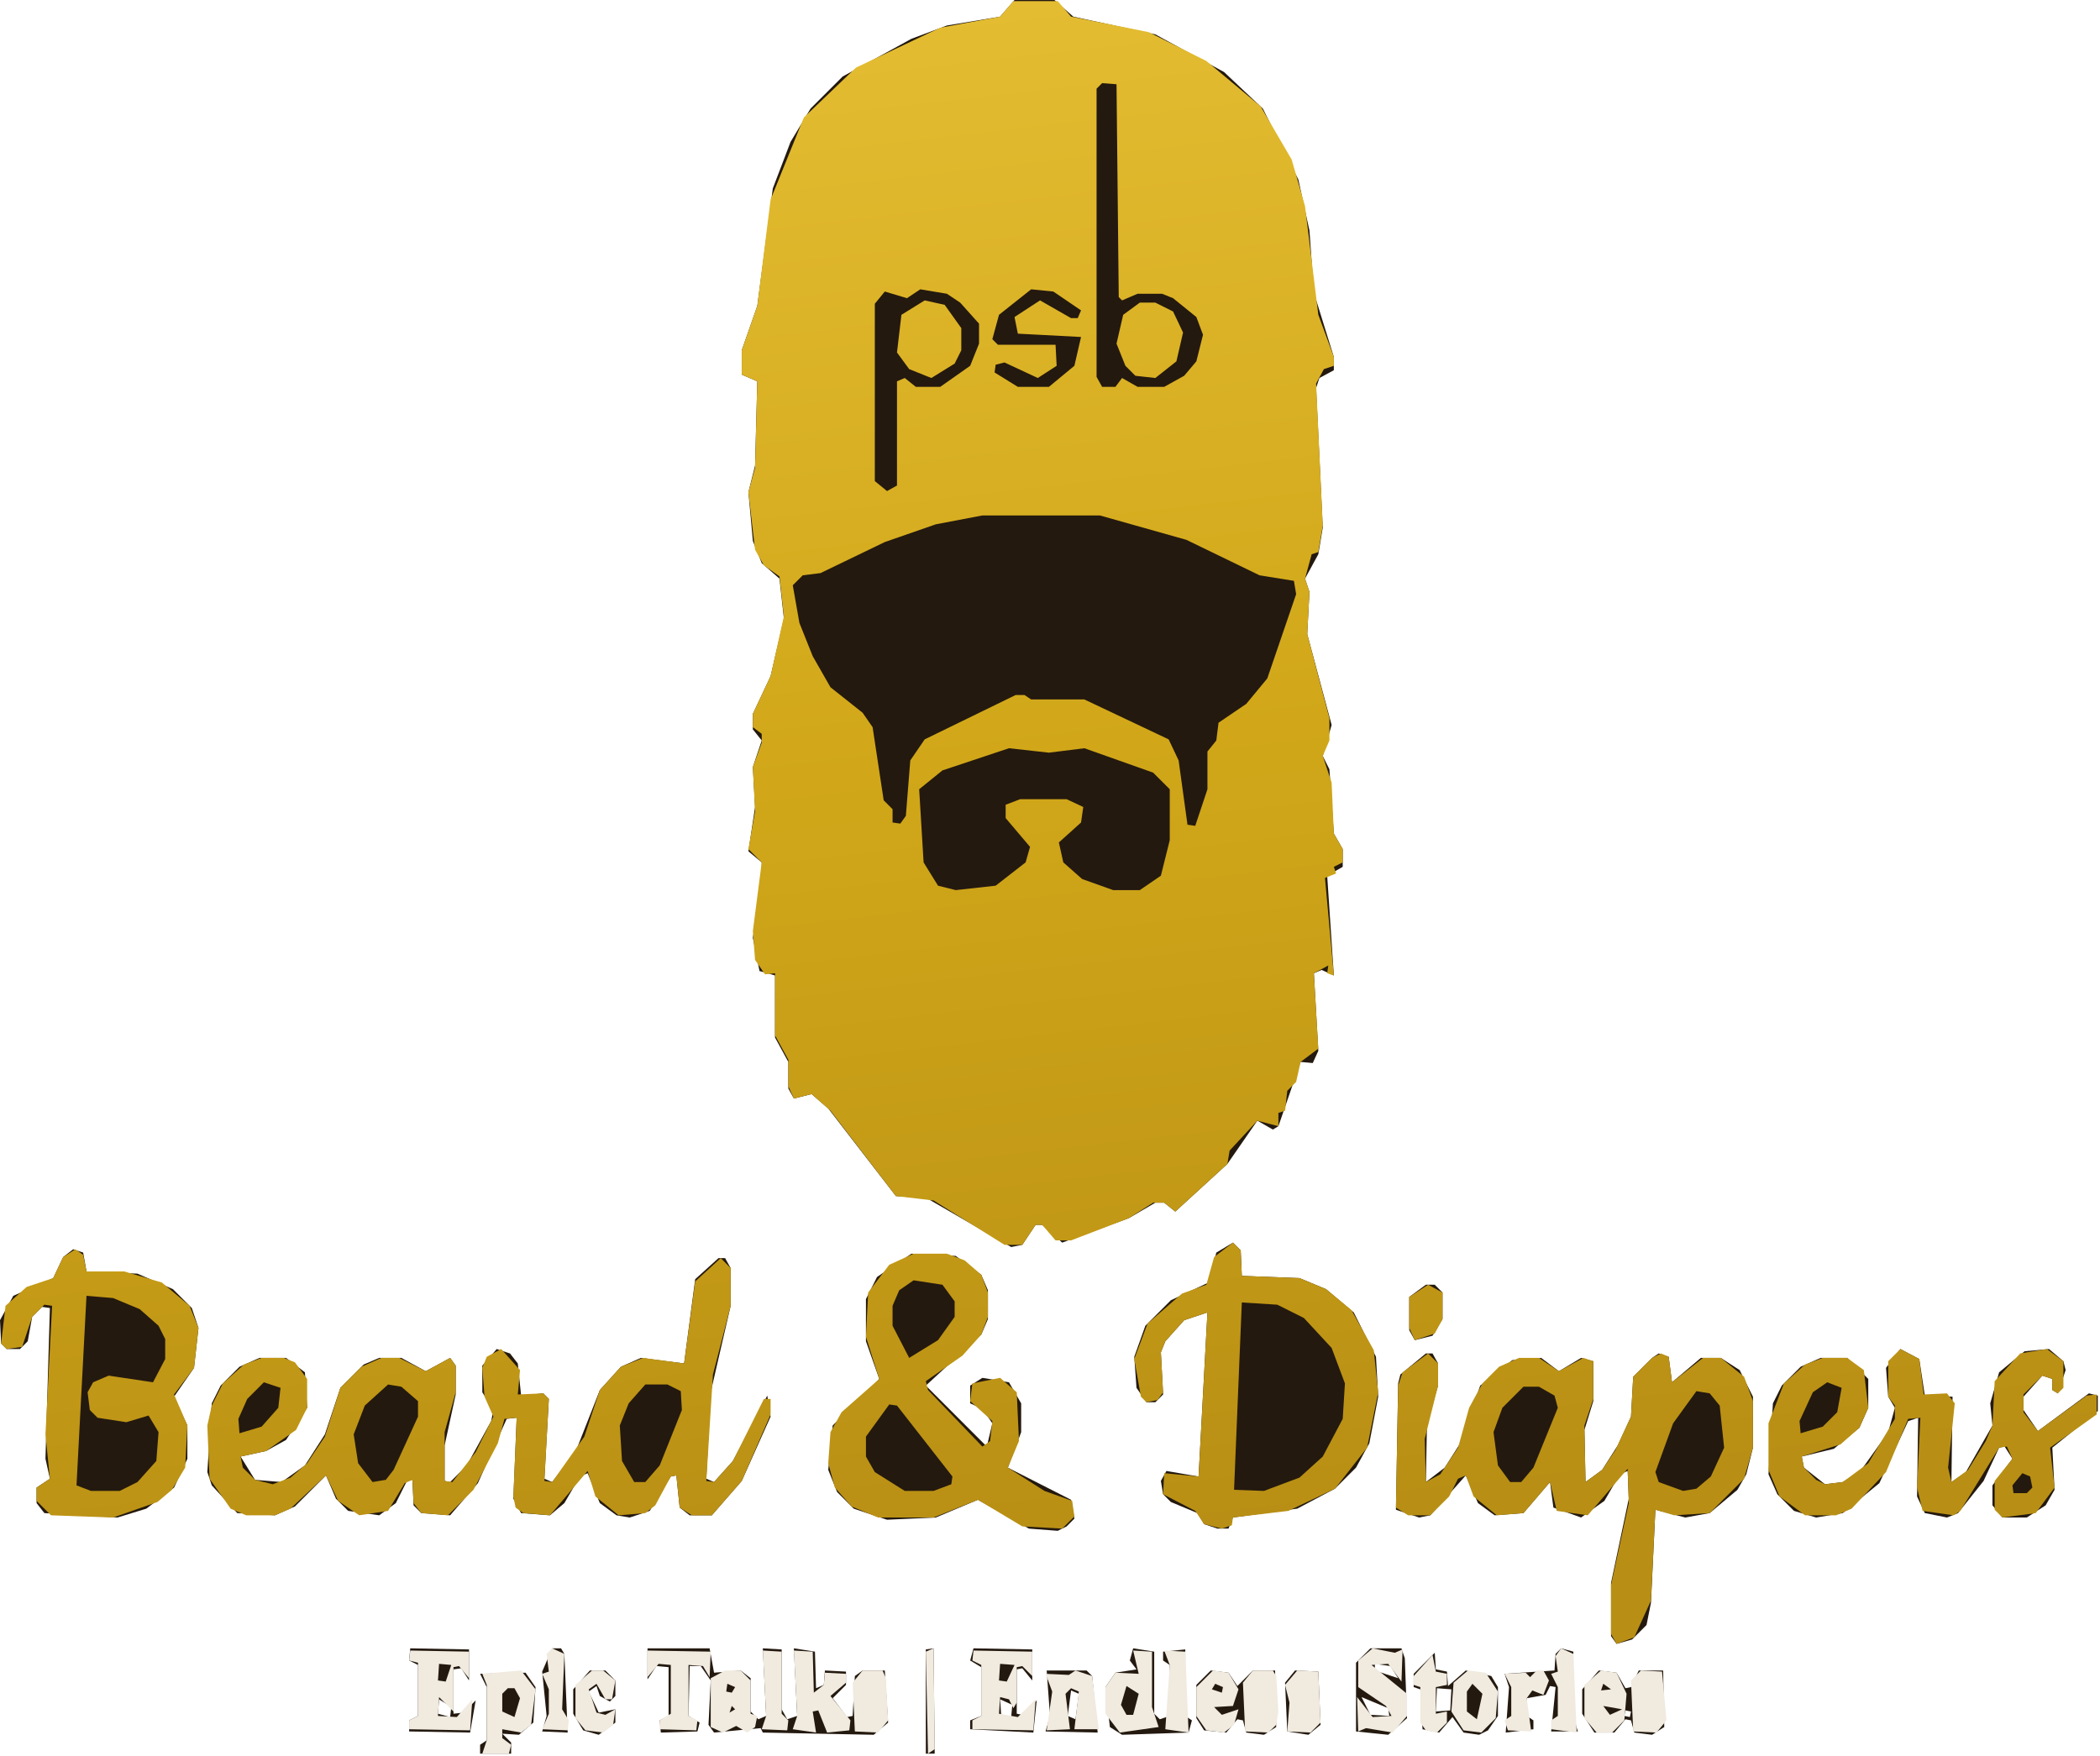
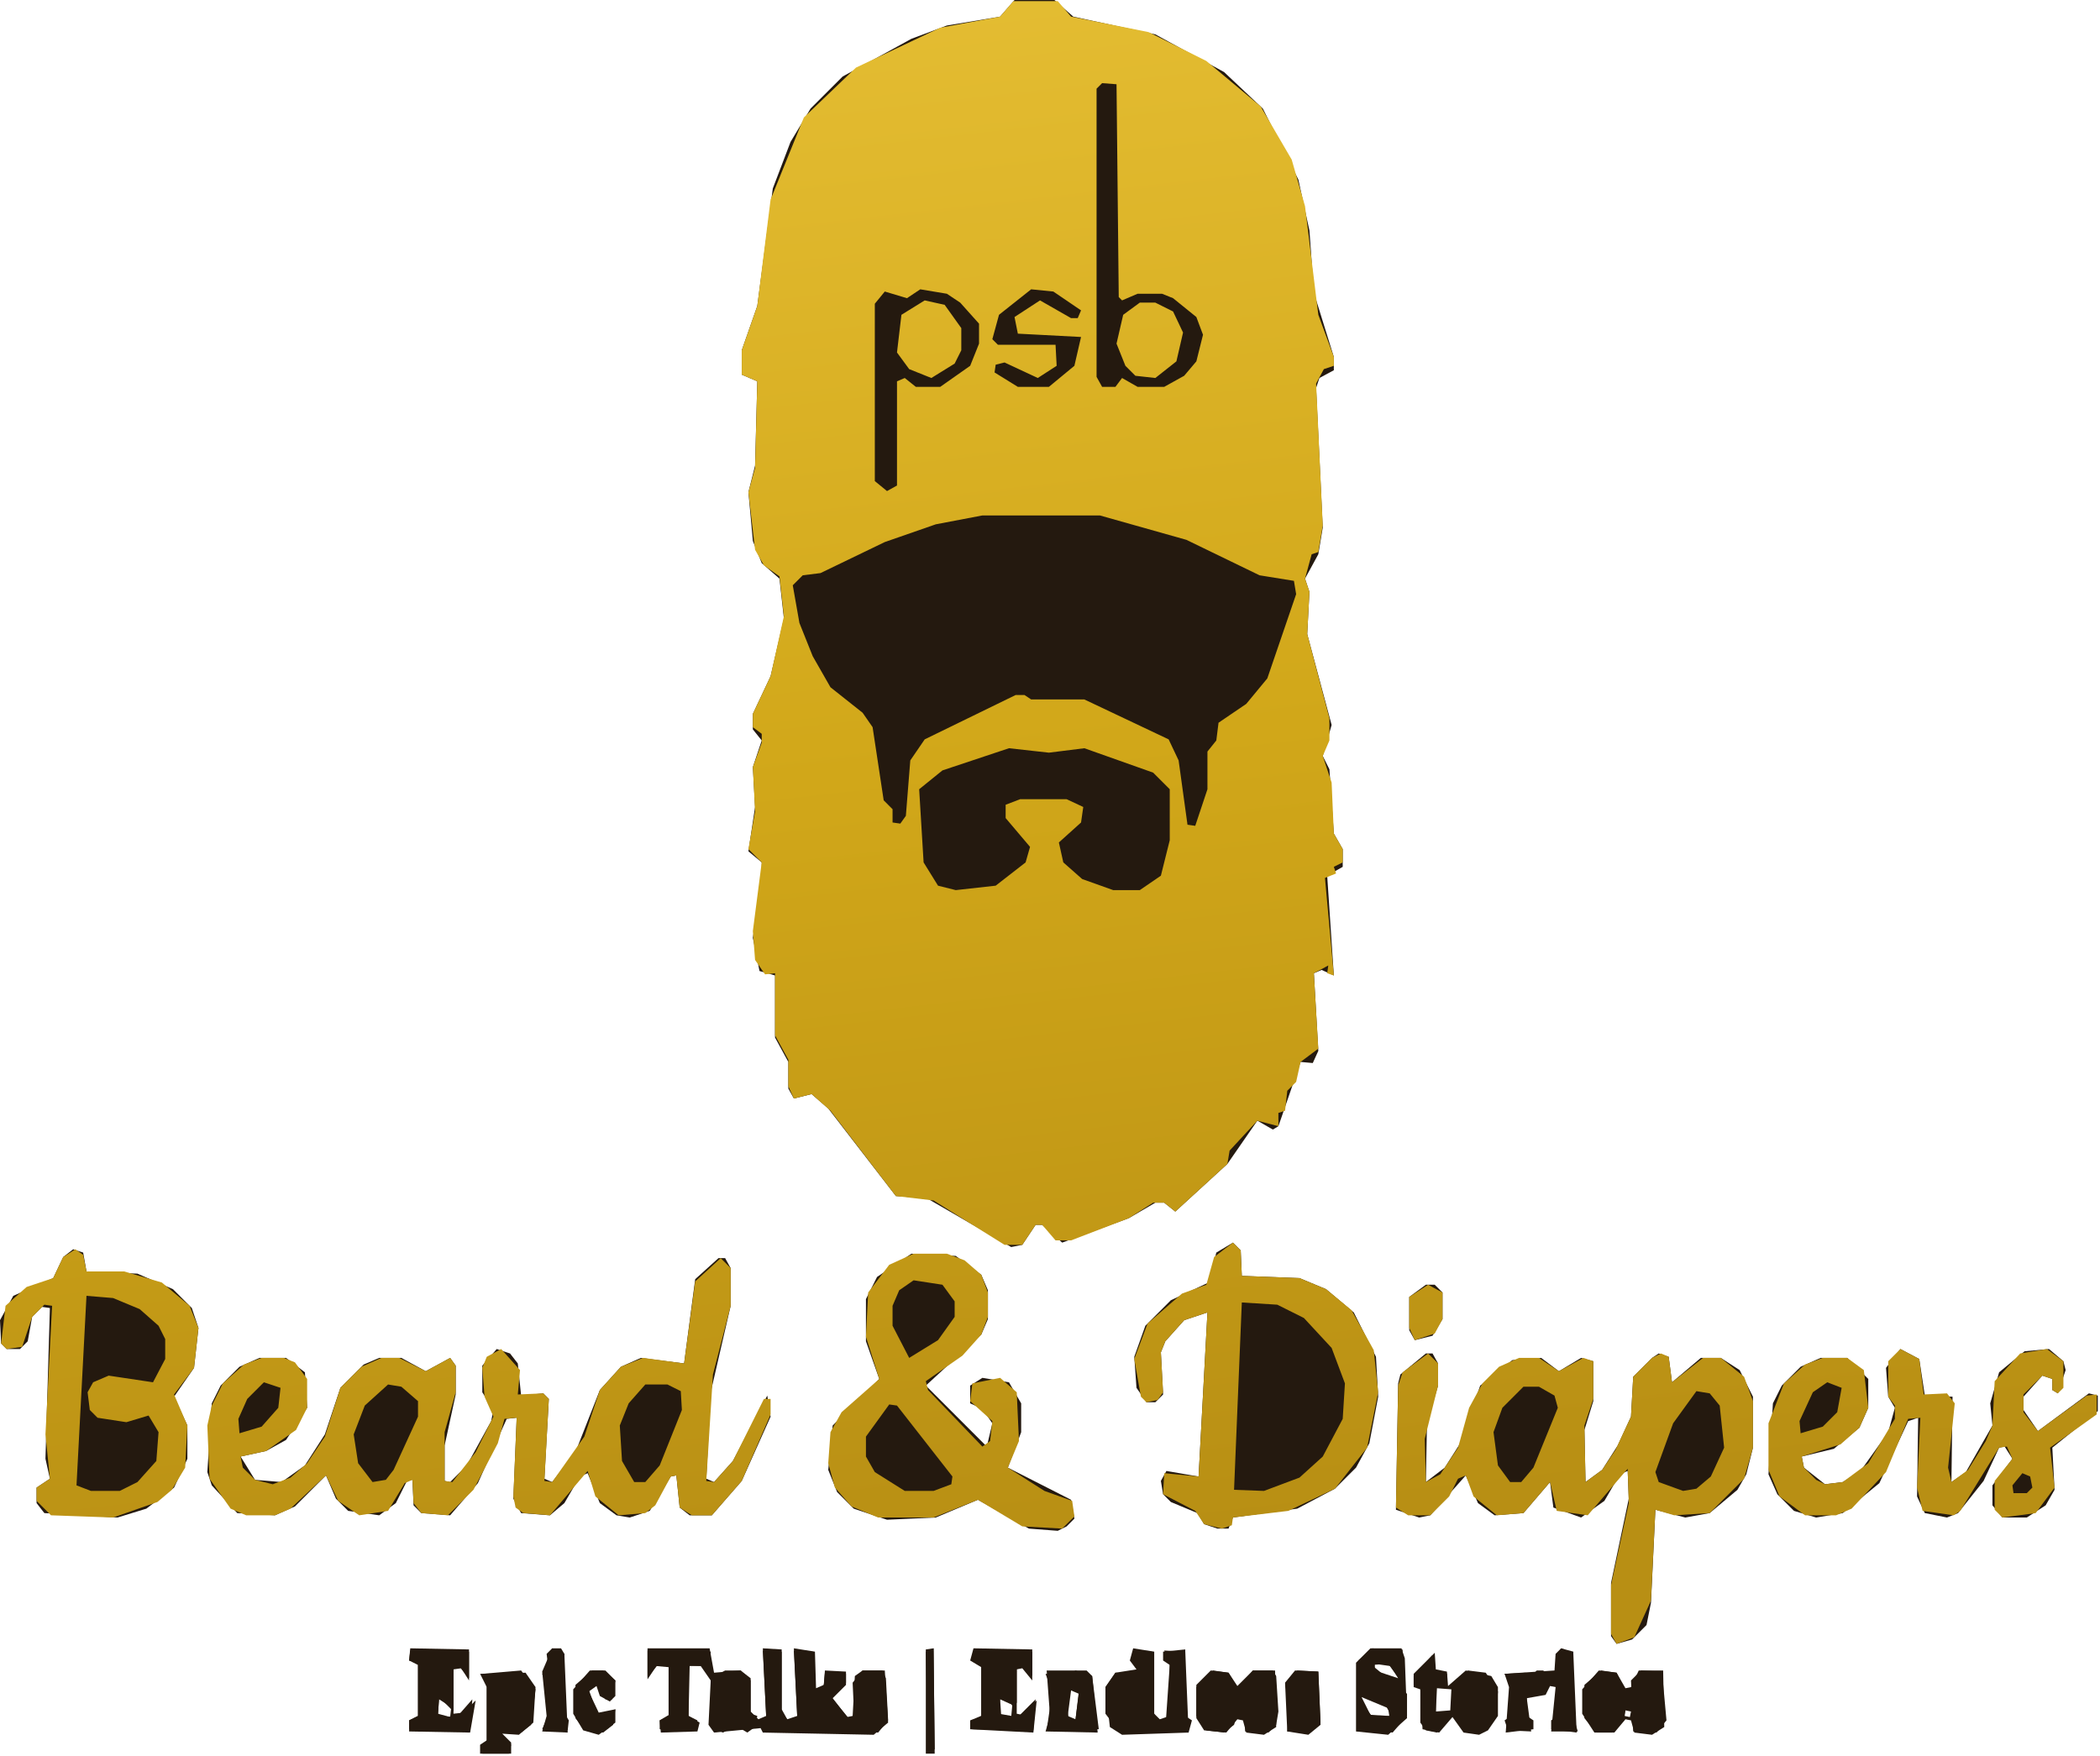
<svg xmlns="http://www.w3.org/2000/svg" viewBox="0 0 947 792" role="img" aria-labelledby="title desc">
  <defs>
    <linearGradient id="gold" x1="0" y1="0" x2="0.15" y2="1">
      <stop offset="0" stop-color="#e6bf35" />
      <stop offset="0.52" stop-color="#d1a719" />
      <stop offset="1" stop-color="#b88f14" />
    </linearGradient>
  </defs>
  <path fill="#24190f" fill-rule="evenodd" d="M475.5,0.0 L484.0,7.5 L521.0,15.5 L552.0,32.5 L569.5,49.0 L585.5,81.0 L590.5,104.0 L592.5,132.0 L601.5,161.0 L601.5,167.0 L595.0,170.5 L593.5,175.0 L596.5,238.0 L594.5,250.0 L588.5,261.0 L590.5,267.0 L589.5,286.0 L600.5,327.0 L596.5,341.0 L599.5,347.0 L601.5,376.0 L605.5,383.0 L605.5,391.0 L598.5,395.0 L601.5,440.0 L596.0,437.5 L592.5,439.0 L594.5,474.0 L592.0,479.5 L586.5,479.0 L576.5,508.0 L574.0,509.5 L567.0,505.5 L553.5,525.0 L530.0,546.5 L525.0,542.5 L521.0,542.5 L509.0,549.5 L479.0,560.5 L470.0,552.5 L467.0,552.5 L461.0,561.5 L456.0,562.5 L418.0,540.5 L404.0,539.5 L373.5,500.0 L366.0,493.5 L358.0,495.5 L355.5,491.0 L355.5,479.0 L349.5,468.0 L349.5,440.0 L342.5,438.0 L339.5,423.0 L343.5,397.0 L343.5,389.0 L337.5,384.0 L340.5,364.0 L339.5,346.0 L343.5,334.0 L339.5,329.0 L339.5,322.0 L347.5,305.0 L353.5,279.0 L351.5,261.0 L343.5,254.0 L339.5,244.0 L337.5,222.0 L340.5,210.0 L341.5,172.0 L334.5,169.0 L334.5,158.0 L341.5,138.0 L348.5,85.0 L356.5,64.0 L365.5,49.0 L380.0,34.5 L411.0,17.5 L427.0,11.5 L451.0,7.5 L457.5,0.0 Z M0.0,595.5 L6.0,584.5 L24.0,576.5 L28.5,567.0 L33.0,563.5 L37.5,565.0 L39.0,573.5 L62.0,574.5 L78.0,581.5 L86.5,590.0 L89.5,599.0 L87.5,617.0 L78.5,630.0 L84.5,643.0 L84.5,658.0 L78.5,671.0 L66.0,680.5 L53.0,684.5 L20.0,682.5 L16.5,678.0 L16.5,671.0 L22.5,667.0 L20.5,658.0 L22.5,590.0 L19.0,589.5 L14.5,594.0 L12.5,605.0 L9.0,608.5 L3.0,608.5 L0.5,606.0 Z M946.0,636.5 L925.5,653.0 L926.5,672.0 L922.5,679.0 L914.0,684.5 L903.0,684.5 L898.5,679.0 L898.5,670.0 L907.5,658.0 L904.0,652.5 L901.5,653.0 L894.5,668.0 L883.0,682.5 L878.0,684.5 L868.0,682.5 L864.5,675.0 L865.0,639.5 L860.5,641.0 L847.5,669.0 L831.0,682.5 L819.0,684.5 L809.0,681.5 L801.5,674.0 L797.5,665.0 L799.5,633.0 L803.5,625.0 L812.0,616.5 L821.0,612.5 L833.0,612.5 L842.5,622.0 L842.5,635.0 L838.5,644.0 L827.0,653.5 L812.5,657.0 L813.5,662.0 L823.0,669.5 L831.0,668.5 L839.0,663.5 L851.5,646.0 L854.5,635.0 L851.5,630.0 L850.5,617.0 L857.0,608.5 L865.5,613.0 L868.0,629.5 L880.5,630.0 L880.0,668.5 L886.5,664.0 L898.5,643.0 L897.5,633.0 L901.5,619.0 L913.0,609.5 L924.0,608.5 L930.5,614.0 L931.5,618.0 L928.0,628.5 L925.5,627.0 L925.5,622.0 L921.0,620.5 L912.5,630.0 L912.5,636.0 L919.0,645.5 L942.0,628.5 L946.0,629.5 Z M216.5,791.0 L216.5,787.0 L219.5,785.0 L219.5,761.0 L216.5,755.0 L237.0,754.5 L241.5,761.0 L240.5,777.0 L234.0,782.5 L226.5,782.0 L230.5,786.0 L230.5,791.0 Z M417.5,791.0 L417.5,744.0 L421.0,743.5 L421.5,791.0 Z M556.0,560.5 L559.5,564.0 L560.0,575.5 L586.0,576.5 L598.0,581.5 L610.5,592.0 L620.5,612.0 L621.5,630.0 L617.5,651.0 L611.5,662.0 L602.0,671.5 L585.0,680.5 L556.0,684.5 L554.0,689.5 L549.0,689.5 L543.0,687.5 L540.0,682.5 L528.0,677.5 L524.5,674.0 L523.5,668.0 L526.0,663.5 L540.5,666.0 L544.5,592.0 L534.0,595.5 L525.5,605.0 L523.5,610.0 L524.5,629.0 L521.0,632.5 L517.0,632.5 L512.5,626.0 L511.5,612.0 L516.5,598.0 L528.0,586.5 L545.0,578.5 L548.5,565.0 Z M411.0,565.5 L431.0,566.5 L442.5,575.0 L445.5,582.0 L445.5,595.0 L442.5,602.0 L417.5,625.0 L445.0,652.5 L447.5,642.0 L443.0,635.5 L437.5,633.0 L437.5,625.0 L443.0,621.5 L455.0,623.5 L460.5,633.0 L460.5,646.0 L454.5,662.0 L483.0,676.5 L484.5,685.0 L481.0,688.5 L477.0,690.5 L464.0,689.5 L441.0,676.5 L422.0,684.5 L400.0,685.5 L385.0,680.5 L377.5,673.0 L373.5,663.0 L375.5,643.0 L396.5,622.0 L390.5,605.0 L390.5,586.0 L395.5,576.0 Z M324.0,567.5 L327.0,567.5 L329.5,572.0 L329.5,589.0 L320.5,628.0 L318.5,667.0 L322.0,668.5 L330.5,659.0 L346.0,629.5 L347.5,639.0 L334.5,668.0 L321.0,683.5 L311.0,683.5 L306.5,680.0 L305.0,665.5 L302.5,666.0 L293.0,681.5 L284.0,684.5 L278.0,683.5 L270.5,678.0 L265.0,664.5 L261.5,666.0 L254.5,678.0 L248.0,683.5 L235.0,682.5 L231.5,676.0 L233.0,639.5 L228.5,640.0 L215.5,669.0 L203.0,683.5 L190.0,682.5 L186.5,679.0 L186.0,667.5 L183.5,668.0 L178.5,678.0 L171.0,683.5 L157.0,681.5 L151.5,676.0 L147.0,665.5 L133.0,679.5 L124.0,683.5 L107.0,682.5 L95.5,670.0 L93.5,664.0 L95.5,633.0 L99.5,625.0 L108.0,616.5 L117.0,612.5 L129.0,612.5 L137.5,619.0 L138.5,635.0 L129.0,649.5 L120.0,654.5 L108.5,657.0 L115.0,667.5 L127.0,668.5 L137.5,661.0 L146.5,647.0 L153.5,626.0 L164.0,615.5 L171.0,612.5 L181.0,612.5 L192.0,618.5 L203.0,612.5 L205.5,616.0 L205.5,629.0 L200.5,652.0 L200.5,668.0 L203.0,668.5 L210.5,661.0 L221.5,641.0 L222.5,636.0 L217.5,628.0 L217.5,616.0 L224.0,608.5 L230.0,610.5 L233.5,615.0 L235.0,629.5 L245.0,628.5 L247.5,631.0 L245.5,667.0 L249.0,668.5 L259.5,655.0 L270.5,627.0 L280.0,616.5 L289.0,612.5 L308.5,615.0 L313.5,577.0 Z M643.0,579.5 L647.0,579.5 L650.5,583.0 L650.5,595.0 L646.0,602.5 L638.0,604.5 L635.5,600.0 L635.5,585.0 Z M643.0,610.5 L646.0,610.5 L648.5,615.0 L648.5,625.0 L643.5,642.0 L643.0,668.5 L651.5,662.0 L658.5,651.0 L667.5,625.0 L682.0,613.5 L695.0,612.5 L703.0,618.5 L713.0,612.5 L718.5,614.0 L718.5,632.0 L714.5,645.0 L715.0,668.5 L722.5,663.0 L729.5,652.0 L735.5,639.0 L736.5,621.0 L745.0,612.5 L748.0,610.5 L752.5,612.0 L754.0,623.5 L767.0,612.5 L776.0,612.5 L784.5,618.0 L790.5,630.0 L790.5,653.0 L787.5,665.0 L783.5,672.0 L771.0,682.5 L760.0,684.5 L746.5,681.0 L744.5,723.0 L742.5,733.0 L736.0,739.5 L729.0,741.5 L726.5,738.0 L726.5,714.0 L734.5,676.0 L734.0,663.5 L730.5,665.0 L723.5,677.0 L713.0,684.5 L700.5,680.0 L699.0,668.5 L687.0,682.5 L674.0,683.5 L666.5,678.0 L661.0,665.5 L645.0,683.5 L640.0,684.5 L629.5,681.0 L630.5,624.0 L631.5,620.0 Z M185.0,743.5 L211.5,744.0 L211.5,758.0 L208.0,752.5 L204.5,753.0 L204.5,773.0 L209.0,772.5 L214.5,767.0 L212.0,781.5 L184.5,781.0 L184.5,776.0 L188.5,774.0 L188.5,751.0 L184.5,749.0 Z M249.0,743.5 L253.0,743.5 L254.5,746.0 L256.0,781.5 L244.5,781.0 L246.5,774.0 L244.5,754.0 Z M292.0,743.5 L320.0,743.5 L322.0,754.5 L334.0,753.5 L338.5,757.0 L338.5,772.0 L342.0,775.5 L345.5,774.0 L344.0,743.5 L352.5,744.0 L352.5,771.0 L355.0,775.5 L359.5,774.0 L358.0,743.5 L367.5,745.0 L368.0,761.5 L371.5,760.0 L372.0,753.5 L381.5,754.0 L381.5,760.0 L375.5,766.0 L382.0,774.5 L384.5,774.0 L385.5,756.0 L389.0,753.5 L399.0,753.5 L400.5,777.0 L394.0,782.5 L344.0,781.5 L343.0,779.5 L322.0,781.5 L319.5,778.0 L320.5,758.0 L316.0,751.5 L311.0,751.5 L310.5,774.0 L315.5,777.0 L314.5,781.0 L298.0,781.5 L297.5,776.0 L301.5,774.0 L301.5,752.0 L296.0,751.5 L292.0,757.5 Z M439.0,743.5 L465.5,744.0 L465.5,758.0 L461.0,752.5 L458.5,753.0 L458.5,773.0 L461.0,773.5 L467.5,767.0 L466.0,781.5 L437.5,780.0 L437.5,776.0 L442.5,774.0 L442.5,752.0 L437.5,749.0 Z M511.0,743.5 L520.5,745.0 L520.5,773.0 L523.0,775.5 L527.5,774.0 L527.5,751.0 L524.5,749.0 L524.5,745.0 L534.5,744.0 L534.5,774.0 L537.5,776.0 L536.0,781.5 L506.0,782.5 L500.5,779.0 L498.5,761.0 L503.0,754.5 L512.5,753.0 L509.5,749.0 Z M618.0,743.5 L632.0,743.5 L633.5,748.0 L634.5,775.0 L626.0,782.5 L611.5,781.0 L611.5,750.0 Z M704.0,743.5 L709.5,745.0 L709.5,774.0 L711.5,781.0 L699.5,781.0 L701.5,761.0 L699.0,760.5 L697.0,764.5 L688.5,766.0 L688.5,774.0 L691.5,776.0 L691.5,780.0 L679.0,781.5 L680.5,761.0 L678.5,755.0 L701.0,753.5 L701.5,746.0 Z M647.0,745.5 L647.5,753.0 L652.5,754.0 L653.0,760.5 L661.0,753.5 L672.5,756.0 L675.5,761.0 L675.5,774.0 L671.0,780.5 L667.0,782.5 L660.0,781.5 L655.0,774.5 L649.0,781.5 L641.5,780.0 L640.5,762.0 L637.5,761.0 L637.5,755.0 Z M620.0,750.5 L620.0,753.5 L630.5,757.0 L627.0,751.5 Z M266.0,753.5 L273.0,753.5 L277.5,758.0 L277.5,765.0 L275.0,767.5 L270.5,765.0 L269.0,760.5 L265.5,763.0 L270.0,772.5 L277.5,771.0 L277.5,777.0 L270.0,782.5 L263.0,780.5 L258.5,773.0 L258.5,762.0 Z M472.0,753.5 L490.0,753.5 L492.5,756.0 L495.0,781.5 L471.5,781.0 L473.5,774.0 Z M546.0,753.5 L554.0,754.5 L558.0,760.5 L565.0,753.5 L575.0,753.5 L575.5,779.0 L570.0,782.5 L562.0,781.5 L560.5,776.0 L558.0,775.5 L553.0,781.5 L543.0,780.5 L539.5,775.0 L539.5,760.0 Z M584.0,753.5 L594.5,754.0 L595.5,778.0 L590.0,782.5 L580.5,781.0 L579.5,759.0 Z M721.0,753.5 L729.0,754.5 L733.0,761.5 L735.5,761.0 L739.0,753.5 L750.0,753.5 L750.5,779.0 L745.0,782.5 L737.0,781.5 L735.5,776.0 L733.0,775.5 L728.0,781.5 L719.0,781.5 L713.5,773.0 L713.5,762.0 Z M648.0,761.5 L647.5,772.0 L654.0,771.5 L654.5,762.0 Z M483.0,762.5 L481.5,774.0 L485.0,775.5 L486.5,764.0 Z M614.0,765.5 L618.0,773.5 L626.5,774.0 L626.0,770.5 Z M198.0,766.5 L197.5,773.0 L203.0,774.5 L203.5,770.0 Z M451.0,766.5 L451.5,774.0 L456.0,774.5 L456.5,769.0 Z M733.0,771.5 L732.5,774.0 L735.0,774.5 L735.5,772.0 Z" />
  <path fill="url(#gold)" fill-rule="evenodd" d="M457.0,0.5 L477.0,0.5 L483.0,7.5 L518.0,14.5 L544.0,27.5 L568.5,48.0 L582.5,72.0 L588.5,93.0 L594.5,142.0 L601.5,161.0 L601.5,165.0 L597.0,166.5 L593.5,173.0 L596.5,237.0 L594.5,249.0 L591.5,250.0 L588.5,261.0 L590.5,267.0 L589.5,286.0 L599.5,324.0 L599.5,334.0 L596.5,341.0 L600.5,353.0 L601.5,376.0 L605.5,383.0 L605.5,389.0 L601.5,391.0 L602.5,394.0 L597.5,396.0 L601.5,440.0 L598.5,439.0 L599.0,435.5 L592.5,439.0 L594.5,473.0 L586.5,479.0 L584.5,488.0 L580.5,492.0 L579.5,501.0 L576.5,502.0 L576.5,508.0 L567.0,505.5 L554.5,519.0 L553.5,525.0 L530.0,546.5 L525.0,542.5 L520.0,542.5 L509.0,549.5 L483.0,559.5 L476.0,559.5 L470.0,552.5 L467.0,552.5 L461.0,561.5 L453.0,561.5 L421.0,541.5 L404.0,539.5 L374.5,501.0 L366.0,493.5 L358.0,495.5 L355.5,490.0 L355.5,478.0 L349.5,467.0 L349.5,439.0 L345.0,439.5 L340.5,433.0 L339.5,420.0 L343.5,389.0 L337.5,383.0 L340.5,366.0 L339.5,346.0 L343.5,335.0 L343.5,331.0 L339.5,328.0 L339.5,322.0 L347.5,305.0 L353.5,278.0 L351.5,260.0 L344.5,255.0 L340.5,248.0 L337.5,222.0 L340.5,211.0 L341.5,172.0 L334.5,169.0 L334.5,158.0 L341.5,138.0 L347.5,90.0 L362.5,53.0 L386.0,30.5 L424.0,12.5 L451.0,7.5 Z M497.0,37.5 L494.5,40.0 L494.5,170.0 L497.0,174.5 L503.0,174.5 L506.0,170.5 L513.0,174.5 L525.0,174.5 L534.0,169.5 L539.5,163.0 L542.5,151.0 L539.5,143.0 L529.0,134.5 L524.0,132.5 L513.0,132.5 L506.0,135.5 L504.5,134.0 L503.5,38.0 Z M415.0,130.5 L409.0,134.5 L399.0,131.5 L394.5,137.0 L394.5,217.0 L400.0,221.5 L404.5,219.0 L404.5,172.0 L408.0,170.5 L413.0,174.5 L424.0,174.5 L437.5,165.0 L441.5,155.0 L441.5,146.0 L433.0,136.5 L427.0,132.5 Z M465.0,130.5 L450.5,142.0 L447.5,153.0 L450.0,155.5 L476.0,155.5 L476.5,165.0 L468.0,170.5 L453.0,163.5 L449.0,164.5 L448.5,168.0 L459.0,174.5 L473.0,174.5 L484.5,165.0 L487.5,152.0 L459.0,150.5 L457.5,143.0 L469.0,135.5 L483.0,143.5 L486.0,143.5 L487.5,140.0 L475.0,131.5 Z M417.0,135.5 L426.0,137.5 L433.5,148.0 L433.5,158.0 L430.5,164.0 L420.0,170.5 L410.0,166.5 L404.5,159.0 L406.5,142.0 Z M514.0,136.5 L521.0,136.5 L529.0,140.5 L533.5,150.0 L530.5,163.0 L521.0,170.5 L512.0,169.5 L507.5,165.0 L503.5,155.0 L506.5,142.0 Z M443.0,232.5 L422.0,236.5 L399.0,244.5 L370.0,258.5 L362.0,259.5 L357.5,264.0 L360.5,281.0 L366.5,296.0 L374.5,310.0 L389.0,321.5 L393.5,328.0 L398.5,361.0 L402.5,365.0 L402.5,371.0 L406.0,371.5 L408.5,368.0 L410.5,343.0 L417.0,333.5 L458.0,313.5 L462.0,313.5 L465.0,315.5 L489.0,315.5 L527.0,333.5 L531.5,343.0 L535.5,372.0 L539.0,372.5 L544.5,356.0 L544.5,339.0 L548.5,334.0 L549.5,326.0 L562.0,317.5 L571.5,306.0 L584.5,268.0 L583.5,262.0 L568.0,259.5 L535.0,243.5 L496.0,232.5 Z M455.0,337.5 L425.0,347.5 L414.5,356.0 L416.5,389.0 L423.0,399.5 L431.0,401.5 L449.0,399.5 L462.5,389.0 L464.5,382.0 L453.5,369.0 L453.5,363.0 L460.0,360.5 L481.0,360.5 L488.5,364.0 L487.5,371.0 L477.5,380.0 L479.5,389.0 L488.0,396.5 L502.0,401.5 L514.0,401.5 L523.5,395.0 L527.5,379.0 L527.5,356.0 L520.0,348.5 L489.0,337.5 L473.0,339.5 Z M556.0,560.5 L559.5,564.0 L560.0,575.5 L586.0,576.5 L598.0,581.5 L609.5,591.0 L619.5,609.0 L621.5,628.0 L616.5,653.0 L602.0,671.5 L581.0,681.5 L556.0,684.5 L555.5,688.0 L551.0,689.5 L543.0,687.5 L539.0,681.5 L524.5,674.0 L525.0,664.5 L540.5,666.0 L544.5,592.0 L534.0,595.5 L525.5,605.0 L523.5,610.0 L524.5,628.0 L522.0,631.5 L517.0,632.5 L514.5,630.0 L511.5,613.0 L517.5,597.0 L533.0,583.5 L544.0,579.5 L547.5,567.0 Z M34.0,563.5 L37.5,566.0 L39.0,573.5 L56.0,573.5 L73.0,578.5 L85.5,589.0 L89.5,599.0 L87.5,617.0 L78.5,629.0 L84.5,643.0 L83.5,662.0 L77.5,672.0 L71.0,677.5 L51.0,684.5 L23.0,683.5 L16.5,677.0 L16.5,671.0 L22.5,667.0 L20.5,647.0 L23.5,589.0 L20.0,588.5 L14.5,594.0 L10.0,607.5 L3.0,608.5 L0.5,606.0 L2.5,589.0 L12.0,580.5 L24.0,576.5 L28.5,567.0 Z M412.0,565.5 L427.0,565.5 L435.0,568.5 L442.5,575.0 L445.5,583.0 L445.5,594.0 L442.5,602.0 L434.0,611.5 L417.5,623.0 L418.5,627.0 L443.0,652.5 L446.5,650.0 L447.5,641.0 L437.5,632.0 L438.5,624.0 L451.0,621.5 L458.5,628.0 L459.5,650.0 L454.5,662.0 L471.0,672.5 L483.5,677.0 L484.5,684.0 L479.0,689.5 L461.0,688.5 L441.0,676.5 L421.0,684.5 L396.0,684.5 L384.0,679.5 L376.5,671.0 L373.5,660.0 L374.5,646.0 L379.5,637.0 L396.5,622.0 L390.5,603.0 L391.5,583.0 L401.0,570.5 Z M325.0,567.5 L329.5,572.0 L329.5,589.0 L321.5,620.0 L318.5,668.0 L322.0,668.5 L330.5,659.0 L344.5,631.0 L347.5,631.0 L347.5,638.0 L334.5,668.0 L321.0,683.5 L312.0,683.5 L306.5,680.0 L305.0,665.5 L302.5,666.0 L295.5,679.0 L291.0,682.5 L279.0,683.5 L268.5,675.0 L265.0,663.5 L248.0,683.5 L236.0,682.5 L232.5,680.0 L231.5,675.0 L233.0,639.5 L227.5,640.0 L224.5,651.0 L213.5,672.0 L202.0,683.5 L190.0,682.5 L186.5,678.0 L186.0,667.5 L182.5,669.0 L175.0,681.5 L162.0,683.5 L152.5,677.0 L147.0,665.5 L131.0,680.5 L124.0,683.5 L111.0,683.5 L104.0,680.5 L94.5,667.0 L93.5,643.0 L95.5,634.0 L100.5,624.0 L110.0,615.5 L118.0,612.5 L128.0,612.5 L133.0,614.5 L138.5,622.0 L138.5,635.0 L133.5,645.0 L120.0,654.5 L108.5,657.0 L109.5,662.0 L115.0,667.5 L123.0,669.5 L131.0,666.5 L138.5,660.0 L146.5,648.0 L153.5,626.0 L163.0,616.5 L172.0,612.5 L180.0,612.5 L192.0,618.5 L203.0,612.5 L205.5,616.0 L205.5,628.0 L200.5,646.0 L200.5,668.0 L204.0,668.5 L214.5,655.0 L222.5,639.0 L218.5,630.0 L217.5,617.0 L219.5,612.0 L226.0,608.5 L234.5,618.0 L233.5,629.0 L245.0,628.5 L247.5,631.0 L245.5,668.0 L249.0,668.5 L263.5,648.0 L270.5,627.0 L280.0,616.5 L290.0,612.5 L308.5,615.0 L313.5,578.0 Z M412.0,577.5 L405.5,582.0 L402.5,589.0 L402.5,598.0 L410.0,612.5 L423.0,604.5 L430.5,594.0 L430.5,587.0 L425.0,579.5 Z M644.0,579.5 L650.5,583.0 L650.5,595.0 L647.0,601.5 L638.0,604.5 L635.5,599.0 L635.5,585.0 Z M39.0,584.5 L34.5,670.0 L41.0,672.5 L54.0,672.5 L62.0,668.5 L70.5,659.0 L71.5,646.0 L67.0,638.5 L57.0,641.5 L44.0,639.5 L40.5,636.0 L39.5,628.0 L42.0,623.5 L49.0,620.5 L69.0,623.5 L74.5,613.0 L74.5,604.0 L71.5,598.0 L63.0,590.5 L51.0,585.5 Z M560.0,587.5 L556.5,672.0 L570.0,672.5 L586.0,666.5 L596.5,657.0 L605.5,640.0 L606.5,624.0 L600.5,608.0 L588.0,594.5 L576.0,588.5 Z M857.0,608.5 L865.5,613.0 L867.5,629.0 L878.0,628.5 L881.5,633.0 L878.5,662.0 L880.0,668.5 L887.5,663.0 L895.5,650.0 L898.5,643.0 L899.5,623.0 L911.0,610.5 L923.0,608.5 L930.5,614.0 L930.5,626.0 L928.0,628.5 L925.5,627.0 L925.5,622.0 L921.0,620.5 L912.5,629.0 L912.5,637.0 L919.0,645.5 L941.0,629.5 L945.5,629.0 L945.5,638.0 L924.5,653.0 L926.5,671.0 L918.0,682.5 L903.0,684.5 L899.5,681.0 L899.5,668.0 L907.5,658.0 L905.0,652.5 L901.5,653.0 L884.0,681.5 L881.0,683.5 L867.0,681.5 L864.5,671.0 L866.0,639.5 L860.5,640.0 L850.5,664.0 L835.0,680.5 L828.0,683.5 L814.0,683.5 L802.5,675.0 L797.5,663.0 L797.5,642.0 L804.5,624.0 L814.0,615.5 L822.0,612.5 L833.0,612.5 L840.5,618.0 L842.5,635.0 L838.5,644.0 L830.0,651.5 L812.5,657.0 L813.5,662.0 L819.0,667.5 L823.0,669.5 L831.0,668.5 L842.5,660.0 L854.5,640.0 L854.5,634.0 L851.5,630.0 L851.5,614.0 Z M644.0,610.5 L648.5,615.0 L648.5,625.0 L642.5,649.0 L643.0,668.5 L649.5,665.0 L657.5,653.0 L662.5,635.0 L668.5,624.0 L676.0,616.5 L685.0,612.5 L694.0,612.5 L703.0,618.5 L714.0,612.5 L718.5,614.0 L718.5,631.0 L714.5,643.0 L715.0,668.5 L722.5,663.0 L728.5,654.0 L735.5,639.0 L736.5,621.0 L745.0,612.5 L749.0,610.5 L752.5,612.0 L754.0,623.5 L768.0,612.5 L776.0,612.5 L786.5,621.0 L790.5,632.0 L790.5,653.0 L786.5,667.0 L771.0,682.5 L755.0,683.5 L746.5,681.0 L744.5,722.0 L737.0,738.5 L729.0,741.5 L726.5,737.0 L726.5,715.0 L734.5,678.0 L734.0,662.5 L716.0,683.5 L702.0,681.5 L699.0,668.5 L687.0,682.5 L675.0,683.5 L664.5,675.0 L661.0,665.5 L657.5,667.0 L653.5,675.0 L645.0,683.5 L635.0,683.5 L629.5,680.0 L630.5,625.0 L632.5,619.0 Z M119.0,623.5 L111.5,631.0 L107.5,640.0 L108.0,646.5 L118.0,643.5 L125.5,635.0 L126.5,626.0 Z M824.0,623.5 L817.5,628.0 L811.5,641.0 L812.0,646.5 L822.0,643.5 L828.5,637.0 L830.5,626.0 Z M175.0,624.5 L164.5,634.0 L159.5,647.0 L161.5,660.0 L168.0,668.5 L174.0,667.5 L177.5,663.0 L188.5,639.0 L188.5,632.0 L181.0,625.5 Z M291.0,624.5 L283.5,633.0 L279.5,643.0 L280.5,659.0 L286.0,668.5 L291.0,668.5 L297.5,661.0 L307.5,636.0 L307.0,627.5 L301.0,624.5 Z M687.0,625.5 L677.5,635.0 L673.5,646.0 L675.5,661.0 L681.0,668.5 L686.0,668.5 L691.5,662.0 L702.5,635.0 L701.0,629.5 L694.0,625.5 Z M765.0,627.5 L754.5,642.0 L746.5,664.0 L748.0,668.5 L759.0,672.5 L765.0,671.5 L771.5,666.0 L777.5,653.0 L775.5,634.0 L771.0,628.5 Z M401.0,633.5 L390.5,648.0 L390.5,657.0 L394.5,664.0 L408.0,672.5 L421.0,672.5 L429.0,669.5 L429.5,666.0 L404.5,634.0 Z M912.0,664.5 L907.5,670.0 L908.0,673.5 L914.0,673.5 L916.5,671.0 L915.5,666.0 Z" />
-   <path fill="#f0eadf" fill-rule="evenodd" d="M217.5,791.0 L219.5,785.0 L219.5,760.0 L217.5,755.0 L235.0,753.5 L241.5,762.0 L239.5,778.0 L235.0,781.5 L226.5,780.0 L226.5,784.0 L230.5,787.0 L229.5,791.0 Z M418.5,791.0 L417.5,745.0 L421.0,743.5 L421.5,789.0 Z M249.0,743.5 L254.5,746.0 L253.5,771.0 L256.5,776.0 L256.0,780.5 L244.5,780.0 L247.5,773.0 L247.5,762.0 L244.5,755.0 L247.5,754.0 L246.5,746.0 Z M619.0,743.5 L629.0,745.5 L632.5,744.0 L632.0,758.5 L626.0,750.5 L618.5,751.0 L634.5,764.0 L634.5,774.0 L628.0,781.5 L616.0,779.5 L612.5,781.0 L612.0,765.5 L619.0,774.5 L627.5,774.0 L625.0,769.5 L612.5,761.0 L612.5,749.0 Z M704.0,743.5 L709.5,746.0 L711.0,781.5 L699.5,780.0 L699.5,776.0 L702.5,774.0 L702.5,761.0 L699.5,755.0 L702.5,754.0 L701.5,747.0 Z M185.0,744.5 L211.5,745.0 L211.5,757.0 L207.0,751.5 L204.5,752.0 L204.5,772.0 L198.0,765.5 L197.5,774.0 L206.0,774.5 L213.0,766.5 L212.0,780.5 L184.5,780.0 L184.5,776.0 L188.5,774.0 L188.5,750.0 L184.5,749.0 Z M292.0,744.5 L320.5,745.0 L320.0,756.5 L317.0,751.5 L310.5,751.0 L310.5,774.0 L314.5,776.0 L314.0,780.5 L297.5,780.0 L297.5,776.0 L302.5,773.0 L302.5,751.0 L297.0,750.5 L292.0,756.5 Z M344.0,744.5 L352.5,745.0 L352.5,773.0 L355.5,776.0 L355.0,780.5 L343.5,780.0 L345.5,774.0 Z M358.0,744.5 L366.5,745.0 L367.0,763.5 L371.5,760.0 L372.0,754.5 L381.5,755.0 L381.5,759.0 L374.5,765.0 L383.5,776.0 L383.0,780.5 L373.0,781.5 L369.0,771.5 L366.5,772.0 L368.0,781.5 L357.5,780.0 L359.5,774.0 Z M439.0,744.5 L465.5,745.0 L465.5,756.0 L461.0,751.5 L458.5,752.0 L458.5,768.0 L457.0,770.5 L455.0,766.5 L451.0,765.5 L450.5,773.0 L459.0,774.5 L467.0,766.5 L466.0,780.5 L438.5,780.0 L438.5,776.0 L442.5,774.0 L442.5,751.0 L438.5,749.0 Z M511.0,744.5 L519.5,745.0 L519.5,770.0 L522.5,779.0 L505.0,781.5 L498.5,773.0 L498.5,761.0 L503.0,754.5 L513.5,755.0 Z M525.0,744.5 L534.5,745.0 L536.0,781.5 L525.5,780.0 L527.5,751.0 Z M646.0,746.5 L647.5,754.0 L652.5,755.0 L652.5,760.0 L647.5,761.0 L647.5,773.0 L652.5,772.0 L652.5,777.0 L648.0,781.5 L643.0,780.5 L640.5,777.0 L640.5,761.0 L637.5,760.0 L637.5,756.0 Z M198.0,750.5 L197.5,758.0 L201.0,758.5 L203.5,751.0 Z M451.0,750.5 L450.5,758.0 L454.0,758.5 L457.5,751.0 Z M267.0,753.5 L272.0,753.5 L277.5,758.0 L276.0,766.5 L273.0,766.5 L269.0,759.5 L265.5,762.0 L269.0,772.5 L273.0,773.5 L277.5,771.0 L276.5,778.0 L272.0,781.5 L264.0,780.5 L259.5,775.0 L259.5,760.0 Z M327.0,753.5 L334.0,753.5 L338.5,758.0 L338.5,773.0 L341.5,774.0 L340.5,779.0 L337.0,781.5 L332.0,778.5 L326.0,781.5 L320.5,779.0 L320.5,757.0 Z M389.0,753.5 L398.0,753.5 L399.5,757.0 L400.5,776.0 L396.0,781.5 L385.5,781.0 L384.5,759.0 Z M485.0,753.5 L492.5,756.0 L495.5,780.0 L484.5,780.0 L486.5,763.0 L483.0,761.5 L480.5,764.0 L482.5,780.0 L472.0,780.5 L474.5,763.0 L471.5,755.0 L482.0,755.5 Z M547.0,753.5 L554.0,754.5 L558.5,762.0 L556.0,769.5 L547.5,770.0 L551.0,773.5 L558.5,771.0 L556.5,778.0 L552.0,781.5 L544.0,780.5 L539.5,774.0 L539.5,761.0 Z M565.0,753.5 L574.0,753.5 L575.5,756.0 L576.5,772.0 L575.5,778.0 L572.0,781.5 L561.5,781.0 L560.5,759.0 Z M585.0,753.5 L594.5,754.0 L595.5,777.0 L591.0,781.5 L580.5,781.0 L581.5,768.0 L579.5,760.0 Z M662.0,753.5 L670.0,754.5 L675.5,763.0 L674.5,775.0 L668.0,781.5 L660.0,780.5 L654.5,772.0 L655.5,759.0 Z M693.0,753.5 L696.0,753.5 L698.5,758.0 L696.0,764.5 L691.0,762.5 L688.5,766.0 L690.5,781.0 L680.0,780.5 L678.5,776.0 L681.5,774.0 L681.5,761.0 L678.5,755.0 L688.0,754.5 L690.0,756.5 Z M722.0,753.5 L729.0,754.5 L733.5,764.0 L732.5,776.0 L727.0,781.5 L720.0,781.5 L714.5,775.0 L714.5,760.0 Z M740.0,753.5 L749.5,754.0 L751.5,776.0 L747.0,781.5 L736.5,781.0 L735.5,758.0 Z M328.0,759.5 L327.5,763.0 L330.0,763.5 L331.5,761.0 Z M548.0,759.5 L546.5,762.0 L551.0,763.5 L551.5,761.0 Z M664.0,759.5 L661.5,763.0 L661.5,772.0 L666.0,775.5 L668.5,764.0 Z M723.0,759.5 L722.0,762.5 L726.5,762.0 Z M508.0,760.5 L505.5,769.0 L508.0,773.5 L511.0,773.5 L513.5,764.0 Z M229.0,761.5 L226.5,764.0 L226.5,772.0 L232.0,774.5 L234.5,766.0 L232.0,761.5 Z M330.0,769.5 L329.0,772.5 L331.5,771.0 Z M723.0,769.5 L726.0,773.5 L731.5,771.0 Z" />
+   <path fill="#24190f" fill-rule="evenodd" d="M217.5,791.0 L219.5,785.0 L219.5,760.0 L217.5,755.0 L235.0,753.5 L241.5,762.0 L239.5,778.0 L235.0,781.5 L226.5,780.0 L226.5,784.0 L230.5,787.0 L229.5,791.0 Z M418.5,791.0 L417.5,745.0 L421.0,743.5 L421.5,789.0 Z M249.0,743.5 L254.5,746.0 L253.5,771.0 L256.5,776.0 L256.0,780.5 L244.5,780.0 L247.5,773.0 L247.5,762.0 L244.5,755.0 L247.5,754.0 L246.5,746.0 Z M619.0,743.5 L629.0,745.5 L632.5,744.0 L632.0,758.5 L626.0,750.5 L618.5,751.0 L634.5,764.0 L634.5,774.0 L628.0,781.5 L616.0,779.5 L612.5,781.0 L612.0,765.5 L619.0,774.5 L627.5,774.0 L625.0,769.5 L612.5,761.0 L612.5,749.0 Z M704.0,743.5 L709.5,746.0 L711.0,781.5 L699.5,780.0 L699.5,776.0 L702.5,774.0 L702.5,761.0 L699.5,755.0 L702.5,754.0 L701.5,747.0 Z M185.0,744.5 L211.5,745.0 L211.5,757.0 L207.0,751.5 L204.5,752.0 L204.5,772.0 L198.0,765.5 L197.5,774.0 L206.0,774.5 L213.0,766.5 L212.0,780.5 L184.5,780.0 L184.5,776.0 L188.5,774.0 L188.5,750.0 L184.5,749.0 Z M292.0,744.5 L320.5,745.0 L320.0,756.5 L317.0,751.5 L310.5,751.0 L310.5,774.0 L314.5,776.0 L314.0,780.5 L297.5,780.0 L297.5,776.0 L302.5,773.0 L302.5,751.0 L297.0,750.5 L292.0,756.5 Z M344.0,744.5 L352.5,745.0 L352.5,773.0 L355.5,776.0 L355.0,780.5 L343.5,780.0 L345.5,774.0 Z M358.0,744.5 L366.5,745.0 L367.0,763.5 L371.5,760.0 L372.0,754.5 L381.5,755.0 L381.5,759.0 L374.5,765.0 L383.5,776.0 L383.0,780.5 L373.0,781.5 L369.0,771.5 L366.5,772.0 L368.0,781.5 L357.5,780.0 L359.5,774.0 Z M439.0,744.5 L465.5,745.0 L465.5,756.0 L461.0,751.5 L458.5,752.0 L458.5,768.0 L457.0,770.5 L455.0,766.5 L451.0,765.5 L450.5,773.0 L459.0,774.5 L467.0,766.5 L466.0,780.5 L438.5,780.0 L438.5,776.0 L442.5,774.0 L442.5,751.0 L438.5,749.0 Z M511.0,744.5 L519.5,745.0 L519.5,770.0 L522.5,779.0 L505.0,781.5 L498.5,773.0 L498.5,761.0 L503.0,754.5 L513.5,755.0 Z M525.0,744.5 L534.5,745.0 L536.0,781.5 L525.5,780.0 L527.5,751.0 Z M646.0,746.5 L647.5,754.0 L652.5,755.0 L652.5,760.0 L647.5,761.0 L647.5,773.0 L652.5,772.0 L652.5,777.0 L648.0,781.5 L643.0,780.5 L640.5,777.0 L640.5,761.0 L637.5,760.0 L637.5,756.0 Z M198.0,750.5 L197.5,758.0 L201.0,758.5 L203.5,751.0 Z M451.0,750.5 L450.5,758.0 L454.0,758.5 L457.5,751.0 Z M267.0,753.5 L272.0,753.5 L277.5,758.0 L276.0,766.5 L273.0,766.5 L269.0,759.5 L265.5,762.0 L269.0,772.5 L273.0,773.5 L277.5,771.0 L276.5,778.0 L272.0,781.5 L264.0,780.5 L259.5,775.0 L259.5,760.0 Z M327.0,753.5 L334.0,753.5 L338.5,758.0 L338.5,773.0 L341.5,774.0 L340.5,779.0 L337.0,781.5 L332.0,778.5 L326.0,781.5 L320.5,779.0 L320.5,757.0 Z M389.0,753.5 L398.0,753.5 L399.5,757.0 L400.5,776.0 L396.0,781.5 L385.5,781.0 L384.5,759.0 Z M485.0,753.5 L492.5,756.0 L495.5,780.0 L484.5,780.0 L486.5,763.0 L483.0,761.5 L480.5,764.0 L482.5,780.0 L472.0,780.5 L474.5,763.0 L471.5,755.0 L482.0,755.5 Z M547.0,753.5 L554.0,754.5 L558.5,762.0 L556.0,769.5 L547.5,770.0 L551.0,773.5 L558.5,771.0 L556.5,778.0 L552.0,781.5 L544.0,780.5 L539.5,774.0 L539.5,761.0 Z M565.0,753.5 L574.0,753.5 L575.5,756.0 L576.5,772.0 L575.5,778.0 L572.0,781.5 L561.5,781.0 L560.5,759.0 Z M585.0,753.5 L594.5,754.0 L595.5,777.0 L591.0,781.5 L580.5,781.0 L581.5,768.0 L579.5,760.0 Z M662.0,753.5 L670.0,754.5 L675.5,763.0 L674.5,775.0 L668.0,781.5 L660.0,780.5 L654.5,772.0 L655.5,759.0 Z M693.0,753.5 L696.0,753.5 L698.5,758.0 L696.0,764.5 L691.0,762.5 L688.5,766.0 L690.5,781.0 L680.0,780.5 L678.5,776.0 L681.5,774.0 L681.5,761.0 L678.5,755.0 L688.0,754.5 L690.0,756.5 Z M722.0,753.5 L729.0,754.5 L733.5,764.0 L732.5,776.0 L727.0,781.5 L720.0,781.5 L714.5,775.0 L714.5,760.0 Z M740.0,753.5 L749.5,754.0 L751.5,776.0 L747.0,781.5 L736.5,781.0 L735.5,758.0 Z M328.0,759.5 L327.5,763.0 L330.0,763.5 L331.5,761.0 Z M548.0,759.5 L546.5,762.0 L551.0,763.5 L551.5,761.0 Z M664.0,759.5 L661.5,763.0 L661.5,772.0 L666.0,775.5 L668.5,764.0 Z M723.0,759.5 L722.0,762.5 L726.5,762.0 Z M508.0,760.5 L505.5,769.0 L508.0,773.5 L511.0,773.5 L513.5,764.0 Z M229.0,761.5 L226.5,764.0 L226.5,772.0 L232.0,774.5 L234.5,766.0 L232.0,761.5 Z M330.0,769.5 L329.0,772.5 L331.5,771.0 Z M723.0,769.5 L726.0,773.5 L731.5,771.0 Z" />
</svg>
